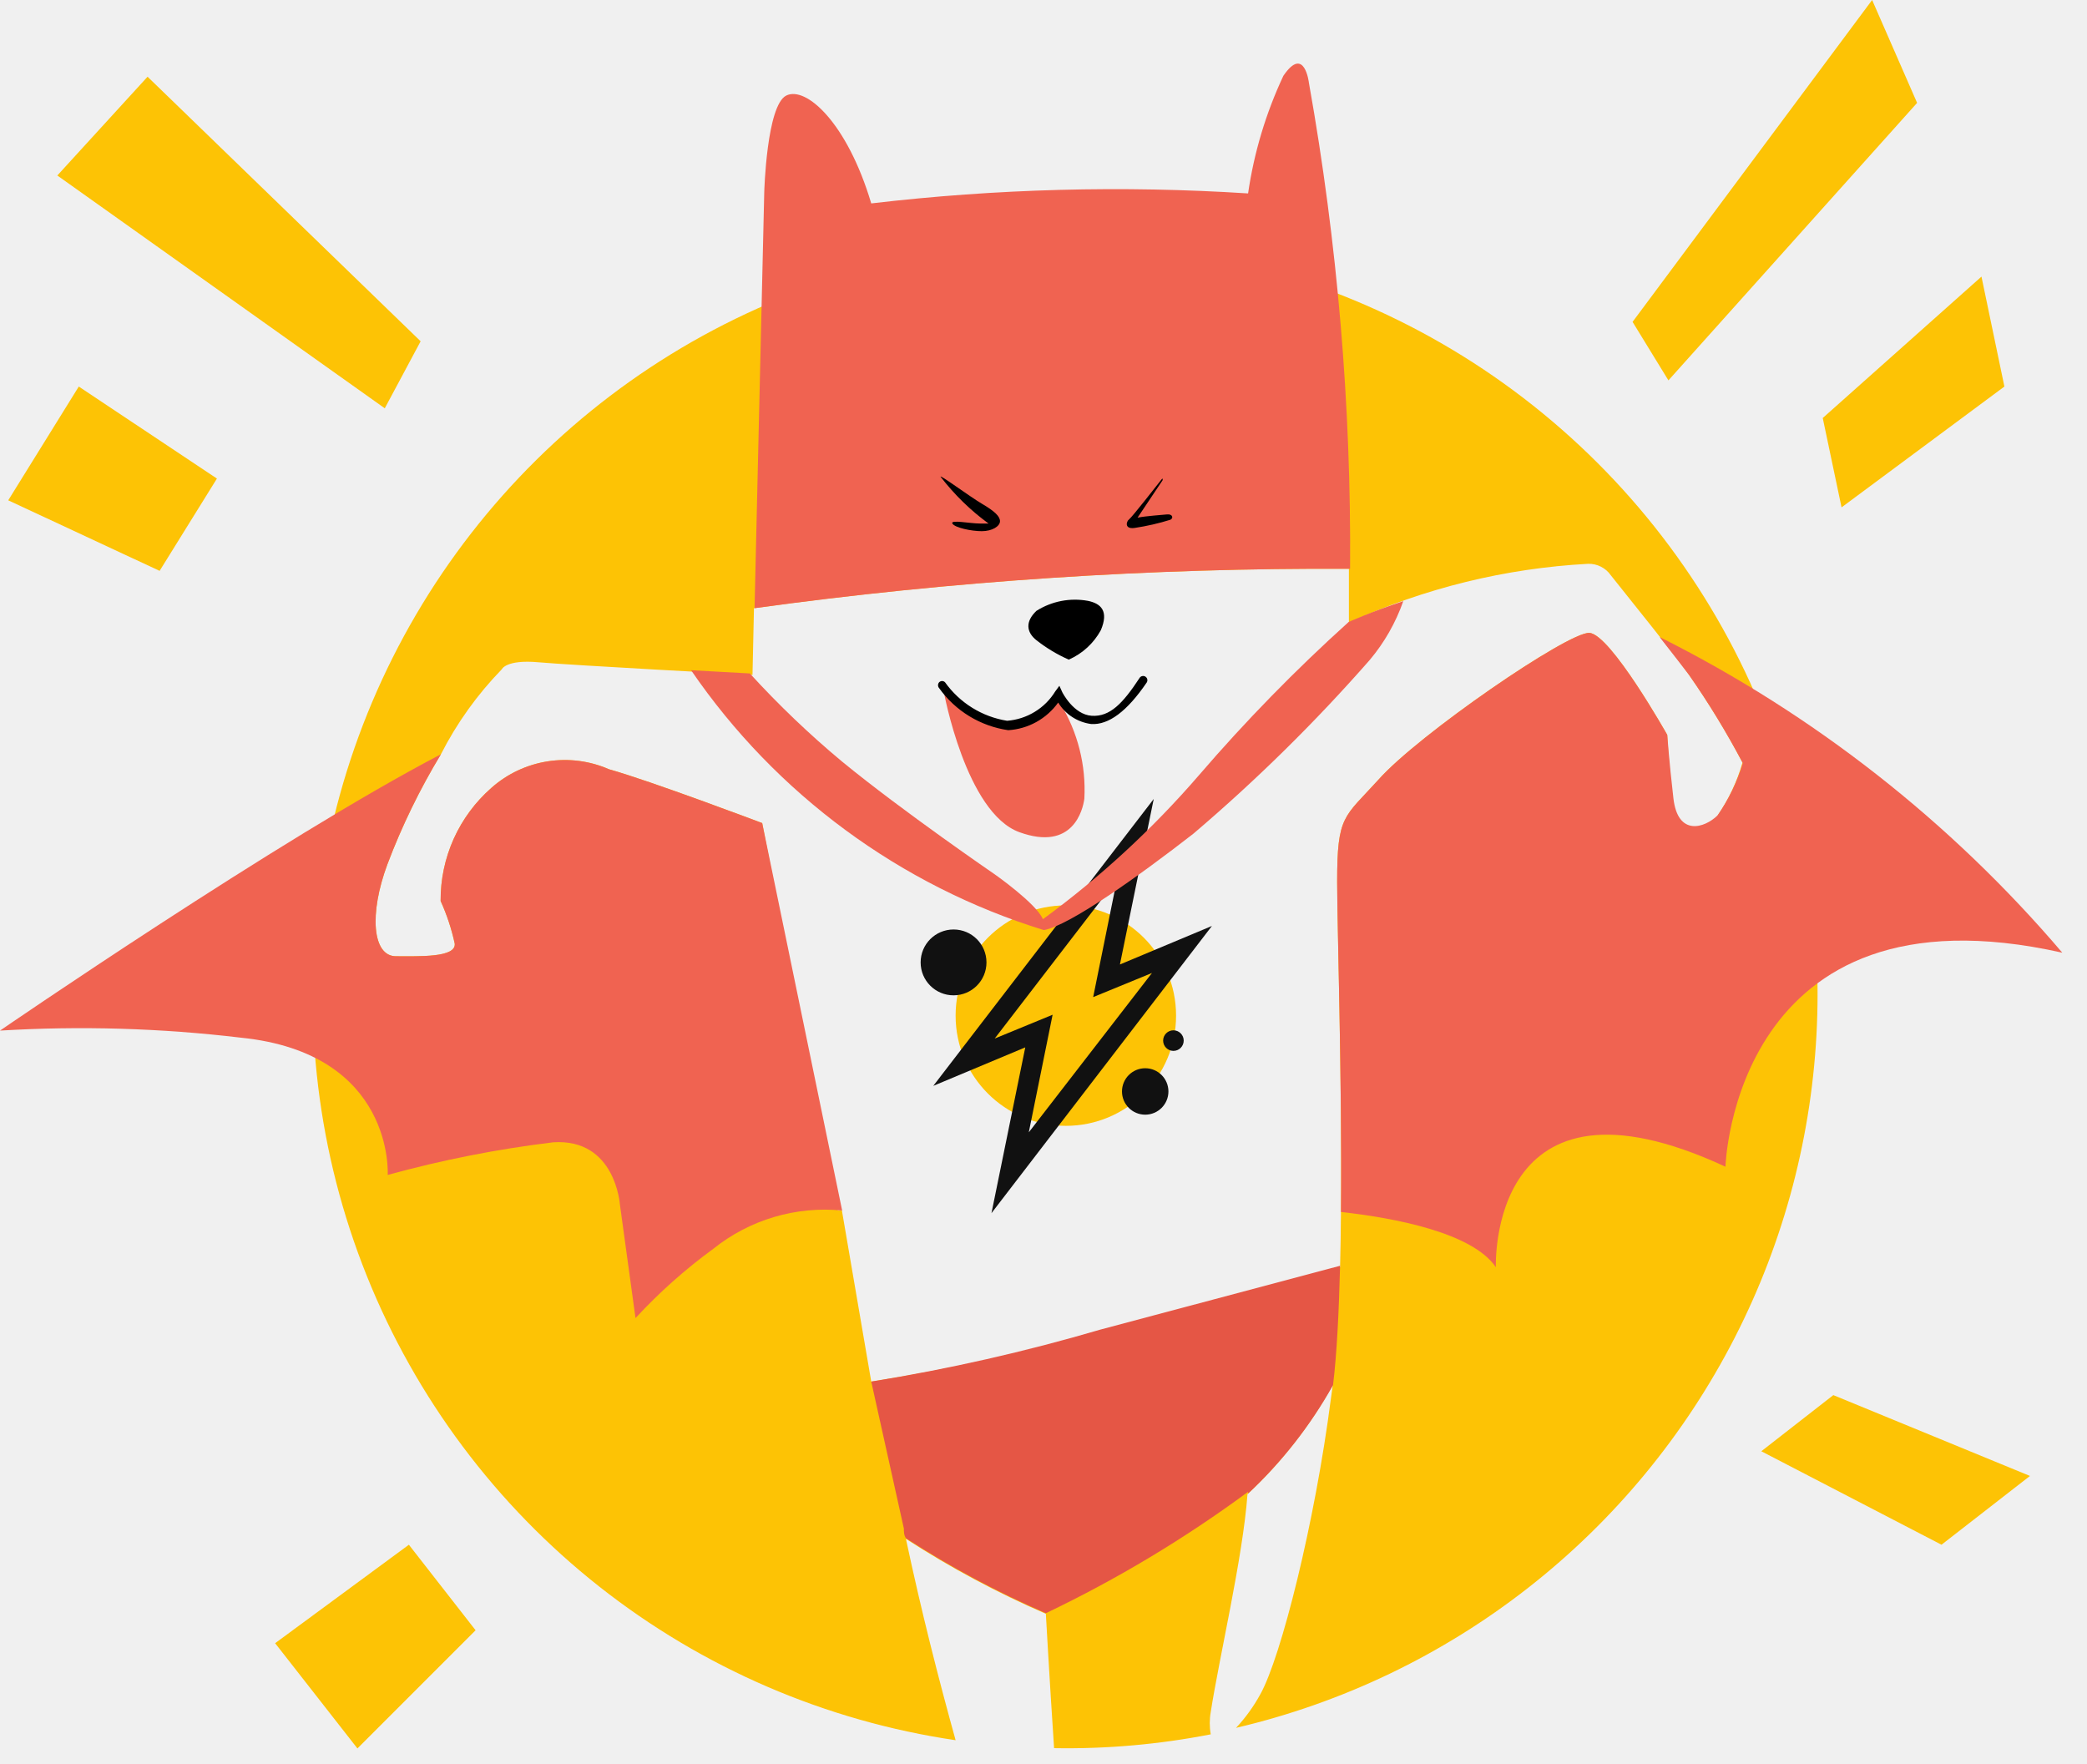
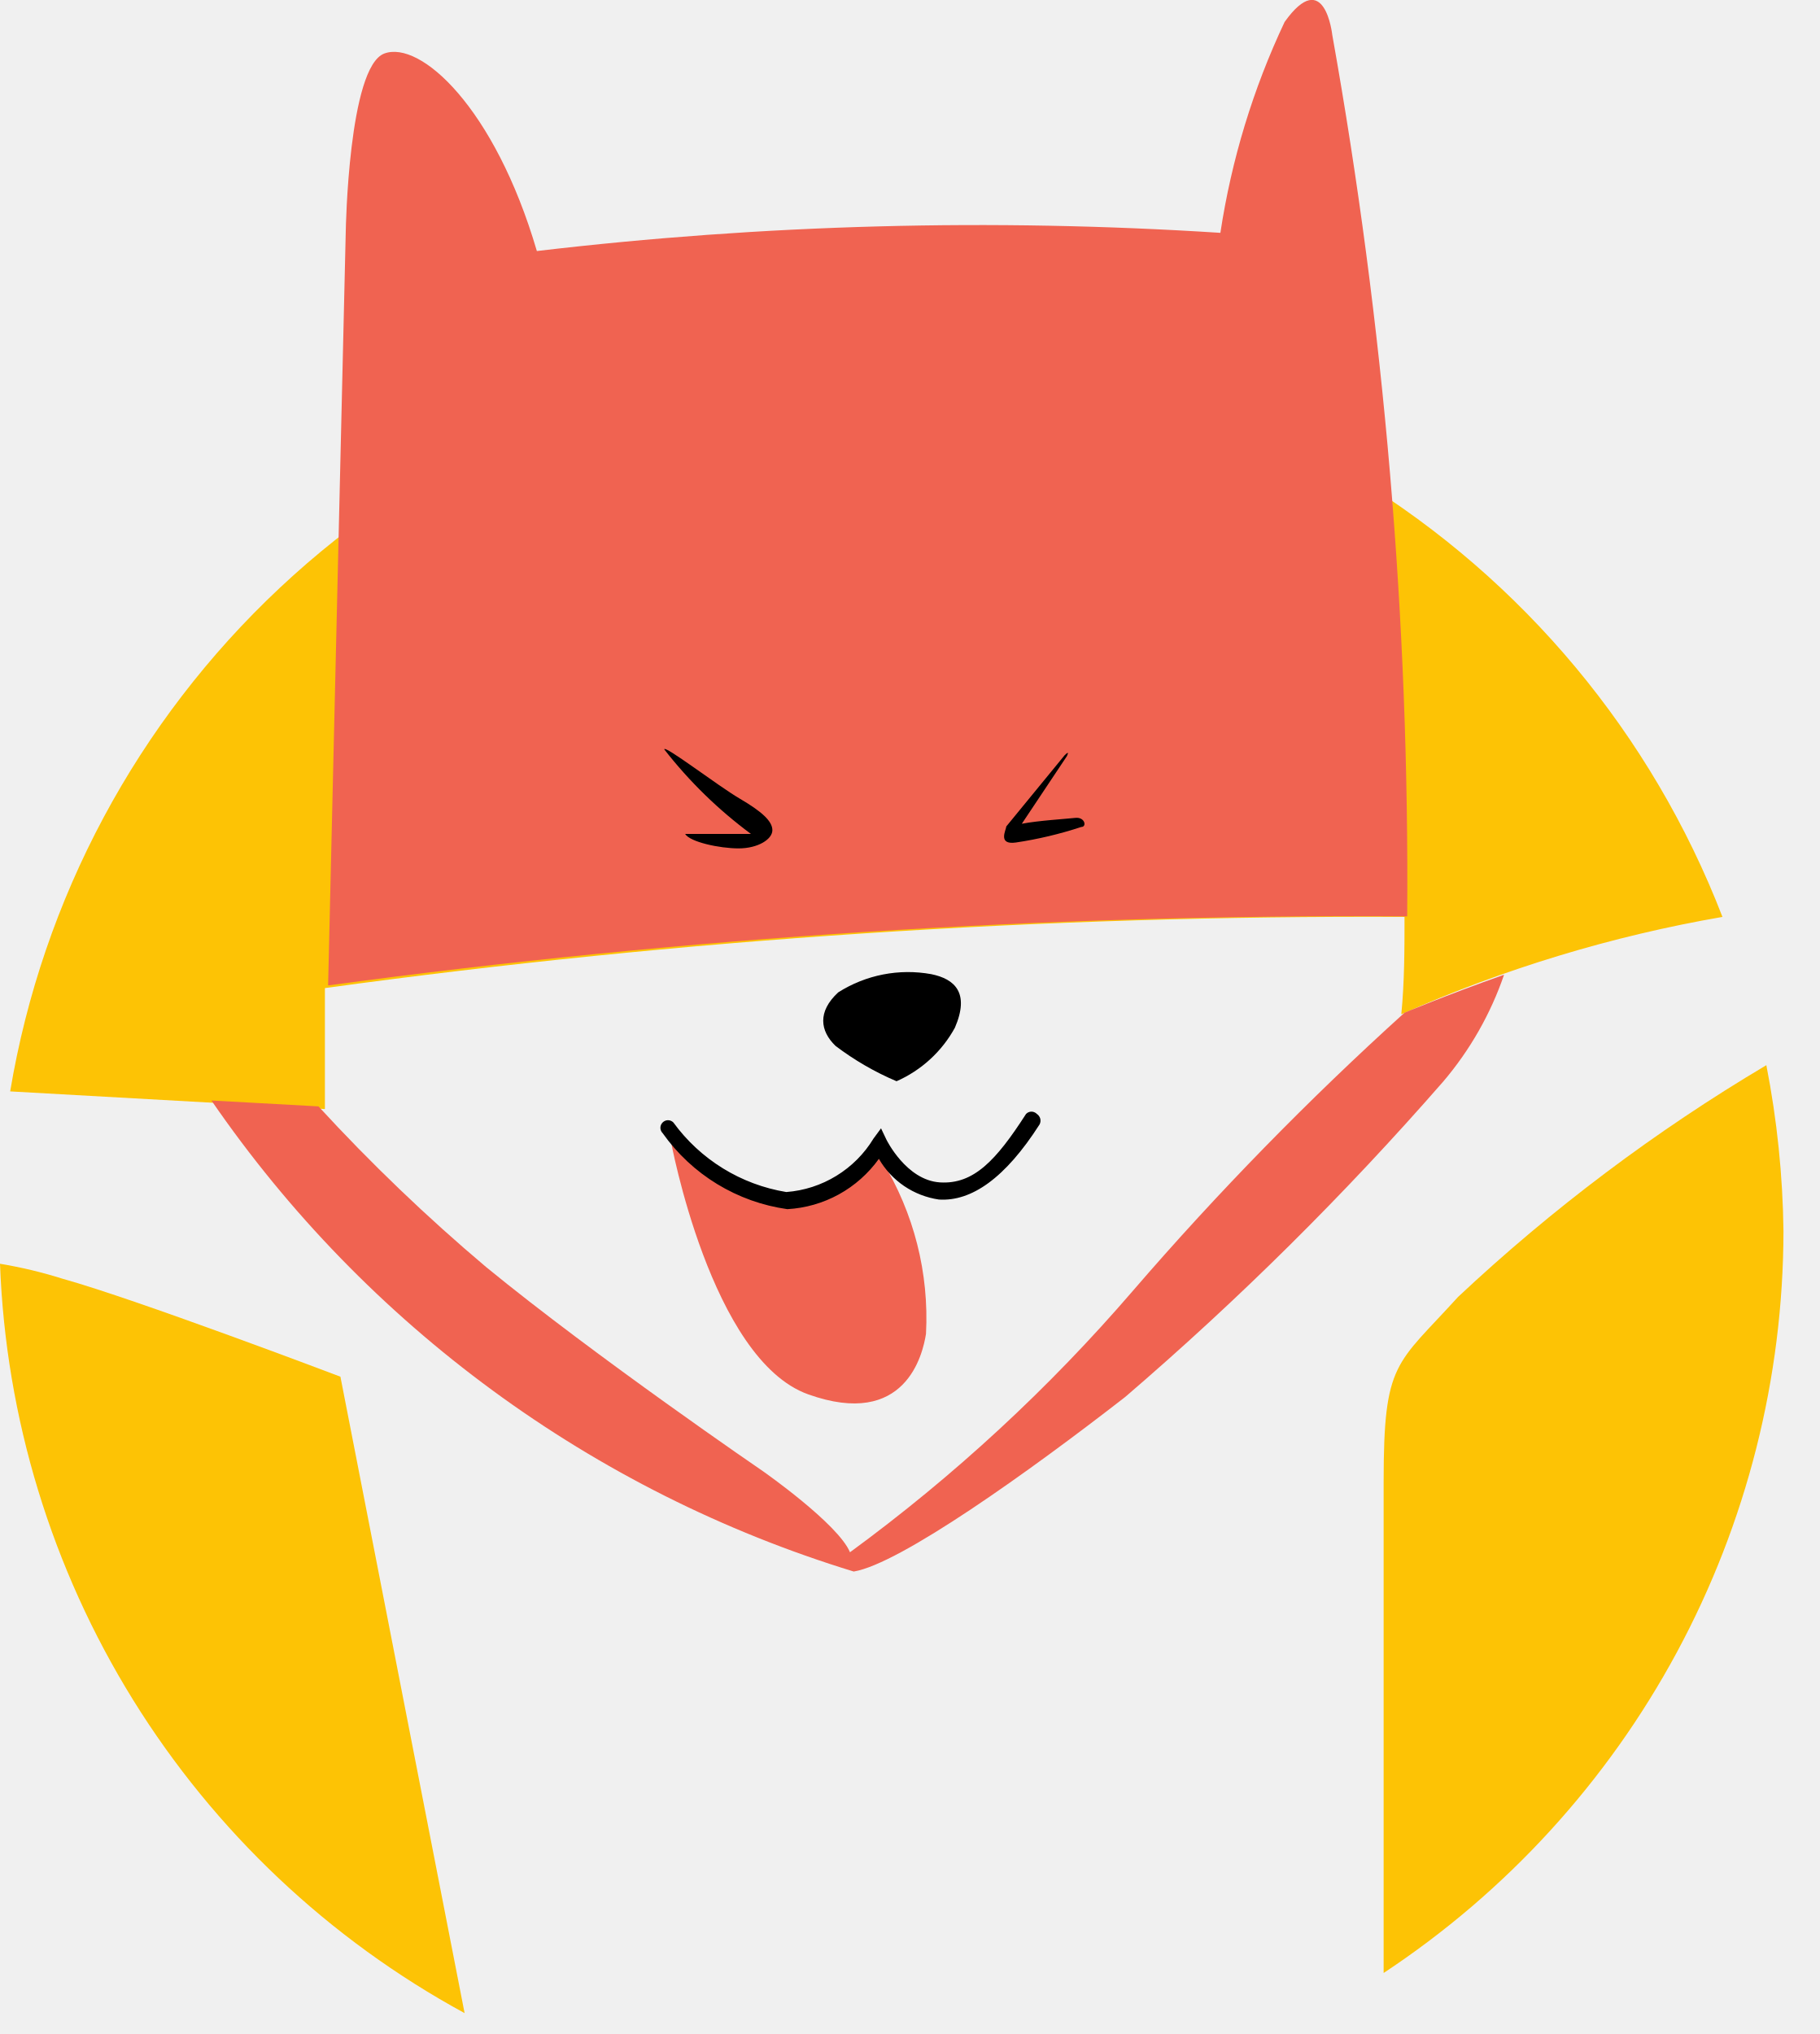
- <svg xmlns="http://www.w3.org/2000/svg" width="71" height="60" viewBox="0 0 71 60" fill="none">
-   <path d="M59.88 24C58.156 19.869 55.38 16.263 51.828 13.54C48.276 10.817 44.072 9.072 39.636 8.479C35.2 7.887 30.685 8.467 26.543 10.163C22.401 11.859 18.776 14.61 16.028 18.144C13.281 21.677 11.508 25.869 10.885 30.301C10.262 34.733 10.812 39.251 12.479 43.405C14.147 47.558 16.874 51.202 20.388 53.974C23.903 56.745 28.082 58.547 32.51 59.2C31.93 57.11 31.34 54.8 30.82 52.35C32.333 53.331 33.925 54.184 35.58 54.9C35.58 54.9 35.7 57.06 35.86 59.47C37.648 59.501 39.435 59.343 41.19 59C41.145 58.749 41.145 58.491 41.19 58.24C41.48 56.37 42.28 53 42.44 50.83C43.593 49.751 44.572 48.5 45.34 47.12L45.28 47.56C44.73 51.82 43.58 56.37 42.88 57.63C42.653 58.047 42.374 58.434 42.05 58.78C45.67 57.931 49.062 56.305 51.99 54.014C54.919 51.723 57.314 48.823 59.011 45.515C60.707 42.206 61.663 38.568 61.813 34.853C61.963 31.138 61.304 27.435 59.88 24ZM58.41 27.79C57.97 28.22 57.06 28.51 56.91 27.21C56.76 25.91 56.72 25 56.72 25C56.72 25 54.79 21.57 54.07 21.53C53.35 21.49 48.24 25 46.89 26.53C45.72 27.82 45.49 27.73 45.49 30C45.49 31.71 45.71 38.17 45.59 43.11L37.44 45.28C34.878 46.015 32.273 46.59 29.64 47L28.64 41.17H28.5L25.93 28C25.93 28 22.12 26.56 20.72 26.17C20.063 25.882 19.337 25.789 18.628 25.901C17.919 26.012 17.257 26.324 16.72 26.8C16.172 27.28 15.734 27.872 15.435 28.536C15.137 29.201 14.985 29.922 14.99 30.65C15.201 31.115 15.362 31.601 15.47 32.1C15.52 32.58 14.27 32.53 13.47 32.53C12.67 32.53 12.55 31.09 13.18 29.4C13.671 28.101 14.281 26.849 15 25.66C15.541 24.598 16.239 23.624 17.07 22.77C17.07 22.77 17.21 22.43 18.32 22.53C19.43 22.63 25.6 22.96 25.6 22.96L25.65 20.69C32.356 19.764 39.12 19.316 45.89 19.35C45.89 19.96 45.89 20.57 45.89 21.18C48.454 20.01 51.215 19.331 54.03 19.18C54.181 19.176 54.33 19.21 54.464 19.278C54.599 19.346 54.714 19.446 54.8 19.57C55.14 20 57.21 22.57 57.45 22.94C58.122 23.901 58.733 24.903 59.28 25.94C59.093 26.597 58.799 27.218 58.41 27.78V27.79Z" fill="#FDC305" />
-   <path d="M56.46 21.67C56.93 22.27 57.34 22.8 57.46 22.96C58.132 23.921 58.743 24.923 59.29 25.96C59.1 26.595 58.809 27.196 58.43 27.74C57.99 28.17 57.08 28.46 56.93 27.16C56.78 25.86 56.72 25 56.72 25C56.72 25 54.79 21.57 54.07 21.53C53.35 21.49 48.24 25 46.89 26.53C45.72 27.82 45.49 27.73 45.49 30C45.49 31.5 45.66 36.65 45.62 41.23C47.43 41.43 50.09 41.93 50.89 43.11C50.89 43.11 50.6 35.93 58.7 39.69C58.7 39.69 58.98 29.9 70.16 32.41C66.359 27.948 61.7 24.296 56.46 21.67Z" fill="#F06351" />
-   <path d="M45.93 19.35C45.971 13.809 45.502 8.275 44.53 2.82C44.53 2.82 44.38 1.52 43.66 2.58C43.066 3.847 42.661 5.195 42.46 6.58C38.185 6.306 33.894 6.42 29.64 6.92C28.82 4.17 27.42 2.92 26.75 3.25C26.08 3.58 26 6.53 26 6.53L25.67 20.69C32.383 19.763 39.153 19.315 45.93 19.35Z" fill="#F06351" />
-   <path d="M45.35 47.12C45.48 46.05 45.55 44.63 45.59 43.06L37.44 45.23C34.879 45.982 32.274 46.573 29.64 47L30.75 52C30.75 52.11 30.75 52.22 30.82 52.33C32.333 53.311 33.925 54.164 35.58 54.88C37.999 53.724 40.302 52.341 42.46 50.75V50.81C43.608 49.737 44.583 48.492 45.35 47.12Z" fill="#E55645" />
-   <path d="M32 16.22C31.95 16.12 33 16.9 33.41 17.14C33.82 17.38 34.02 17.56 34.02 17.73C34.02 17.9 33.76 18.07 33.4 18.07C33.04 18.07 32.48 17.95 32.4 17.81C32.32 17.67 33 17.81 33.34 17.81H33.63C33.014 17.36 32.466 16.824 32 16.22Z" fill="black" />
-   <path d="M39.5 16.33C39.5 16.33 38.5 17.61 38.41 17.67C38.32 17.73 38.24 18.01 38.6 17.96C39.013 17.898 39.421 17.805 39.82 17.68C39.93 17.62 39.89 17.48 39.7 17.5C39.51 17.52 39.02 17.55 38.7 17.61L39.55 16.34C39.55 16.34 39.58 16.22 39.5 16.33Z" fill="black" />
-   <path d="M36.36 22.44C36.824 22.236 37.207 21.884 37.45 21.44C37.73 20.78 37.45 20.53 37.01 20.44C36.405 20.33 35.78 20.451 35.26 20.78C34.87 21.15 34.92 21.51 35.26 21.78C35.598 22.045 35.967 22.267 36.36 22.44Z" fill="black" />
-   <path d="M36 23.7C35.885 23.927 35.729 24.13 35.54 24.3C35.255 24.529 34.905 24.662 34.54 24.68C33.989 24.734 33.439 24.577 33 24.24C32.798 24.122 32.619 23.97 32.47 23.79C32.37 23.681 32.247 23.596 32.11 23.54C32.11 23.54 32.86 27.65 34.68 28.31C36.5 28.97 36.84 27.55 36.89 27.17C36.951 26.032 36.665 24.902 36.07 23.93C36.07 23.63 36.05 23.83 36 23.7Z" fill="#F06351" />
-   <path d="M34.3 24.84C33.832 24.773 33.383 24.611 32.979 24.366C32.575 24.12 32.225 23.795 31.95 23.41C31.925 23.383 31.912 23.347 31.912 23.31C31.912 23.273 31.925 23.238 31.95 23.21C31.963 23.197 31.979 23.186 31.996 23.179C32.013 23.172 32.031 23.168 32.05 23.168C32.069 23.168 32.087 23.172 32.104 23.179C32.121 23.186 32.137 23.197 32.15 23.21C32.398 23.557 32.711 23.852 33.074 24.077C33.436 24.302 33.839 24.452 34.26 24.52C34.593 24.495 34.915 24.391 35.2 24.217C35.486 24.044 35.725 23.805 35.9 23.52L36.04 23.33L36.14 23.55C36.14 23.55 36.52 24.31 37.14 24.35C37.76 24.39 38.2 23.93 38.77 23.06C38.791 23.028 38.824 23.006 38.862 22.999C38.899 22.991 38.938 22.999 38.97 23.02C39.002 23.041 39.024 23.074 39.031 23.112C39.039 23.149 39.031 23.188 39.01 23.22C38.343 24.2 37.713 24.67 37.12 24.63C36.891 24.6 36.671 24.518 36.477 24.392C36.283 24.266 36.12 24.098 36 23.9C35.804 24.173 35.55 24.399 35.256 24.562C34.962 24.725 34.635 24.82 34.3 24.84Z" fill="black" />
-   <path d="M36.26 38.3C38.331 38.3 40.01 36.621 40.01 34.55C40.01 32.479 38.331 30.8 36.26 30.8C34.189 30.8 32.51 32.479 32.51 34.55C32.51 36.621 34.189 38.3 36.26 38.3Z" fill="#FDC305" />
-   <path d="M41.23 31.5L38.1 32.81L39.25 27.18L31.75 36.94L34.88 35.63L33.73 41.27L41.23 31.5ZM33.84 35.33L38 29.92L37.19 33.92L39.19 33.1L35 38.52L35.81 34.52L33.84 35.33Z" fill="#111111" />
-   <path d="M32.44 33.86C33.059 33.86 33.56 33.359 33.56 32.74C33.56 32.121 33.059 31.62 32.44 31.62C31.821 31.62 31.32 32.121 31.32 32.74C31.32 33.359 31.821 33.86 32.44 33.86Z" fill="#111111" />
-   <path d="M38.96 37.92C39.396 37.92 39.75 37.566 39.75 37.13C39.75 36.694 39.396 36.34 38.96 36.34C38.524 36.34 38.17 36.694 38.17 37.13C38.17 37.566 38.524 37.92 38.96 37.92Z" fill="#111111" />
-   <path d="M39.92 35.75C40.113 35.75 40.27 35.593 40.27 35.4C40.27 35.207 40.113 35.05 39.92 35.05C39.727 35.05 39.57 35.207 39.57 35.4C39.57 35.593 39.727 35.75 39.92 35.75Z" fill="#111111" />
-   <path d="M45.88 21.16C44.075 22.787 42.375 24.527 40.79 26.37C39.211 28.199 37.43 29.843 35.48 31.27C35.26 30.74 33.85 29.75 33.85 29.75C33.85 29.75 30.71 27.6 28.65 25.91C27.536 24.983 26.487 23.98 25.51 22.91L23.51 22.8C26.397 27.017 30.627 30.133 35.51 31.64C36.37 31.5 38.79 29.77 40.6 28.36C42.741 26.539 44.747 24.564 46.6 22.45C47.098 21.858 47.484 21.18 47.74 20.45C46.6 20.83 45.88 21.16 45.88 21.16Z" fill="#F06351" />
-   <path d="M65.22 3.5L56.76 12.94L55.54 10.95L63.69 0L65.22 3.5Z" fill="#FDC305" />
-   <path d="M62.65 17.26L68.19 13.15L67.41 9.41L62.01 14.22L62.65 17.26Z" fill="#FDC305" />
-   <path d="M59.92 49.37L66.05 52.55L69.06 50.21L62.37 47.46L59.92 49.37Z" fill="#FDC305" />
-   <path d="M1.95 5.97L5.02 2.61L14.31 11.61L13.09 13.89L1.95 5.97Z" fill="#FDC305" />
-   <path d="M7.38 16.28L2.68 13.15L0.28 17.02L5.43 19.42L7.38 16.28Z" fill="#FDC305" />
-   <path d="M13.91 52.55L9.36 55.9L12.16 59.48L16.18 55.46L13.91 52.55Z" fill="#FDC305" />
-   <path d="M25.93 28C25.93 28 22.12 26.56 20.72 26.17C20.063 25.882 19.337 25.789 18.628 25.901C17.919 26.012 17.257 26.324 16.72 26.8C16.172 27.28 15.734 27.872 15.435 28.536C15.137 29.201 14.985 29.922 14.99 30.65C15.201 31.115 15.362 31.601 15.47 32.1C15.52 32.58 14.27 32.53 13.47 32.53C12.67 32.53 12.55 31.09 13.18 29.4C13.671 28.101 14.281 26.849 15 25.66C9.55 28.5 0 35.06 0 35.06C2.732 34.895 5.473 34.976 8.19 35.3C13.44 35.83 13.19 39.97 13.19 39.97C15.037 39.461 16.918 39.09 18.82 38.86C20.94 38.72 21.09 40.98 21.09 40.98L21.62 44.84C22.425 43.969 23.312 43.179 24.27 42.48C25.505 41.492 27.076 41.025 28.65 41.18L25.93 28Z" fill="#F06351" />
+ <svg xmlns="http://www.w3.org/2000/svg" width="34" height="38" viewBox="0 0 34 38" fill="none">
+   <g clip-path="url(#clip0)">
+     <path d="M6.07 20.72V18.46C12.754 17.542 19.494 17.098 26.24 17.13C26.24 17.73 26.24 18.34 26.18 18.95C28.098 18.099 30.113 17.488 32.18 17.13C30.863 13.722 28.462 10.841 25.347 8.931C22.232 7.021 18.576 6.186 14.941 6.557C11.306 6.927 7.894 8.482 5.229 10.981C2.563 13.48 0.793 16.786 0.19 20.39L6.07 20.72Z" fill="#FDC305" />
+     <path d="M27.24 24.23C26.08 25.51 25.85 25.43 25.85 27.68C25.85 28.59 25.85 32.58 25.85 36.86C28.142 35.346 30.024 33.288 31.328 30.869C32.632 28.451 33.316 25.747 33.32 23C33.307 21.959 33.2 20.922 33 19.9C30.928 21.13 28.997 22.581 27.24 24.23Z" fill="#FDC305" />
+     <path d="M6.36 25.72C6.36 25.72 2.57 24.28 1.17 23.89C0.787 23.769 0.396 23.676 0 23.61C0.108 26.496 0.966 29.304 2.487 31.759C4.009 34.213 6.143 36.23 8.68 37.61L6.36 25.72Z" fill="#FDC305" />
+     <path d="M26.29 17.12C26.331 11.599 25.862 6.085 24.89 0.65C24.89 0.65 24.75 -0.64 24 0.41C23.411 1.658 23.007 2.985 22.8 4.35C18.542 4.076 14.268 4.19 10.03 4.69C9.24 2 7.85 0.75 7.18 1C6.51 1.25 6.46 4.31 6.46 4.31L6.13 18.41C12.811 17.506 19.548 17.075 26.29 17.12Z" fill="#F06351" />
+     <path d="M12.41 14C12.41 13.91 13.41 14.68 13.82 14.92C14.23 15.16 14.43 15.34 14.43 15.51C14.43 15.68 14.16 15.85 13.8 15.85C13.44 15.85 12.89 15.73 12.8 15.58H13.74H14.03C13.421 15.129 12.876 14.598 12.41 14Z" fill="black" />
+     <path d="M19.89 14.11L18.8 15.44C18.8 15.5 18.63 15.79 18.98 15.74C19.394 15.678 19.802 15.581 20.2 15.45C20.31 15.45 20.27 15.26 20.09 15.28C19.91 15.3 19.4 15.33 19.09 15.39L19.93 14.13C19.93 14.13 20 14 19.89 14.11Z" fill="black" />
+     <path d="M16.75 20.2C17.213 19.996 17.597 19.644 17.84 19.2C18.12 18.55 17.84 18.29 17.4 18.2C16.798 18.09 16.177 18.212 15.66 18.54C15.27 18.9 15.32 19.26 15.61 19.54C15.961 19.806 16.344 20.028 16.75 20.2Z" fill="black" />
+     <path d="M16.35 21.45C16.238 21.678 16.082 21.883 15.89 22.05C15.605 22.279 15.255 22.412 14.89 22.43C14.364 22.472 13.841 22.319 13.42 22C13.222 21.881 13.044 21.732 12.89 21.56C12.79 21.449 12.667 21.36 12.53 21.3C12.53 21.3 13.28 25.4 15.1 26.05C16.92 26.7 17.24 25.3 17.3 24.92C17.36 23.785 17.074 22.659 16.48 21.69C16.46 21.38 16.45 21.58 16.35 21.45Z" fill="#F06351" />
+     <path d="M14.71 22.59C14.245 22.525 13.799 22.365 13.398 22.121C12.998 21.877 12.651 21.553 12.38 21.17C12.367 21.157 12.356 21.141 12.349 21.124C12.342 21.107 12.338 21.089 12.338 21.07C12.338 21.051 12.342 21.033 12.349 21.016C12.356 20.999 12.367 20.983 12.38 20.97C12.393 20.957 12.409 20.946 12.426 20.939C12.443 20.932 12.461 20.928 12.48 20.928C12.499 20.928 12.517 20.932 12.534 20.939C12.551 20.946 12.567 20.957 12.58 20.97C13.085 21.664 13.843 22.131 14.69 22.27C15.022 22.245 15.343 22.141 15.626 21.967C15.91 21.793 16.148 21.554 16.32 21.27L16.46 21.08L16.56 21.29C16.56 21.29 16.93 22.05 17.56 22.09C18.19 22.13 18.61 21.68 19.17 20.81C19.183 20.797 19.199 20.786 19.216 20.779C19.233 20.772 19.251 20.768 19.27 20.768C19.289 20.768 19.307 20.772 19.324 20.779C19.341 20.786 19.357 20.797 19.37 20.81C19.402 20.831 19.425 20.863 19.435 20.9C19.444 20.937 19.439 20.977 19.42 21.01C18.78 22.01 18.15 22.45 17.54 22.41C17.308 22.376 17.087 22.29 16.893 22.159C16.699 22.027 16.537 21.853 16.42 21.65C16.223 21.924 15.968 22.151 15.672 22.314C15.376 22.477 15.047 22.571 14.71 22.59Z" fill="black" />
+     <path d="M26.24 18.92C24.445 20.544 22.751 22.277 21.17 24.11C19.599 25.936 17.824 27.577 15.88 29C15.66 28.47 14.26 27.49 14.26 27.49C14.26 27.49 11.13 25.35 9.08 23.67C7.974 22.737 6.929 21.735 5.95 20.67L3.95 20.56C6.84 24.765 11.07 27.868 15.95 29.36C16.81 29.22 19.22 27.5 21.02 26.1C23.139 24.282 25.124 22.313 26.96 20.21C27.462 19.621 27.849 18.942 28.1 18.21C27 18.6 26.24 18.92 26.24 18.92Z" fill="#F06351" />
+   </g>
+   <defs>
+     <clipPath id="clip0">
+       <rect width="33.32" height="37.61" fill="white" />
+     </clipPath>
+   </defs>
</svg>
